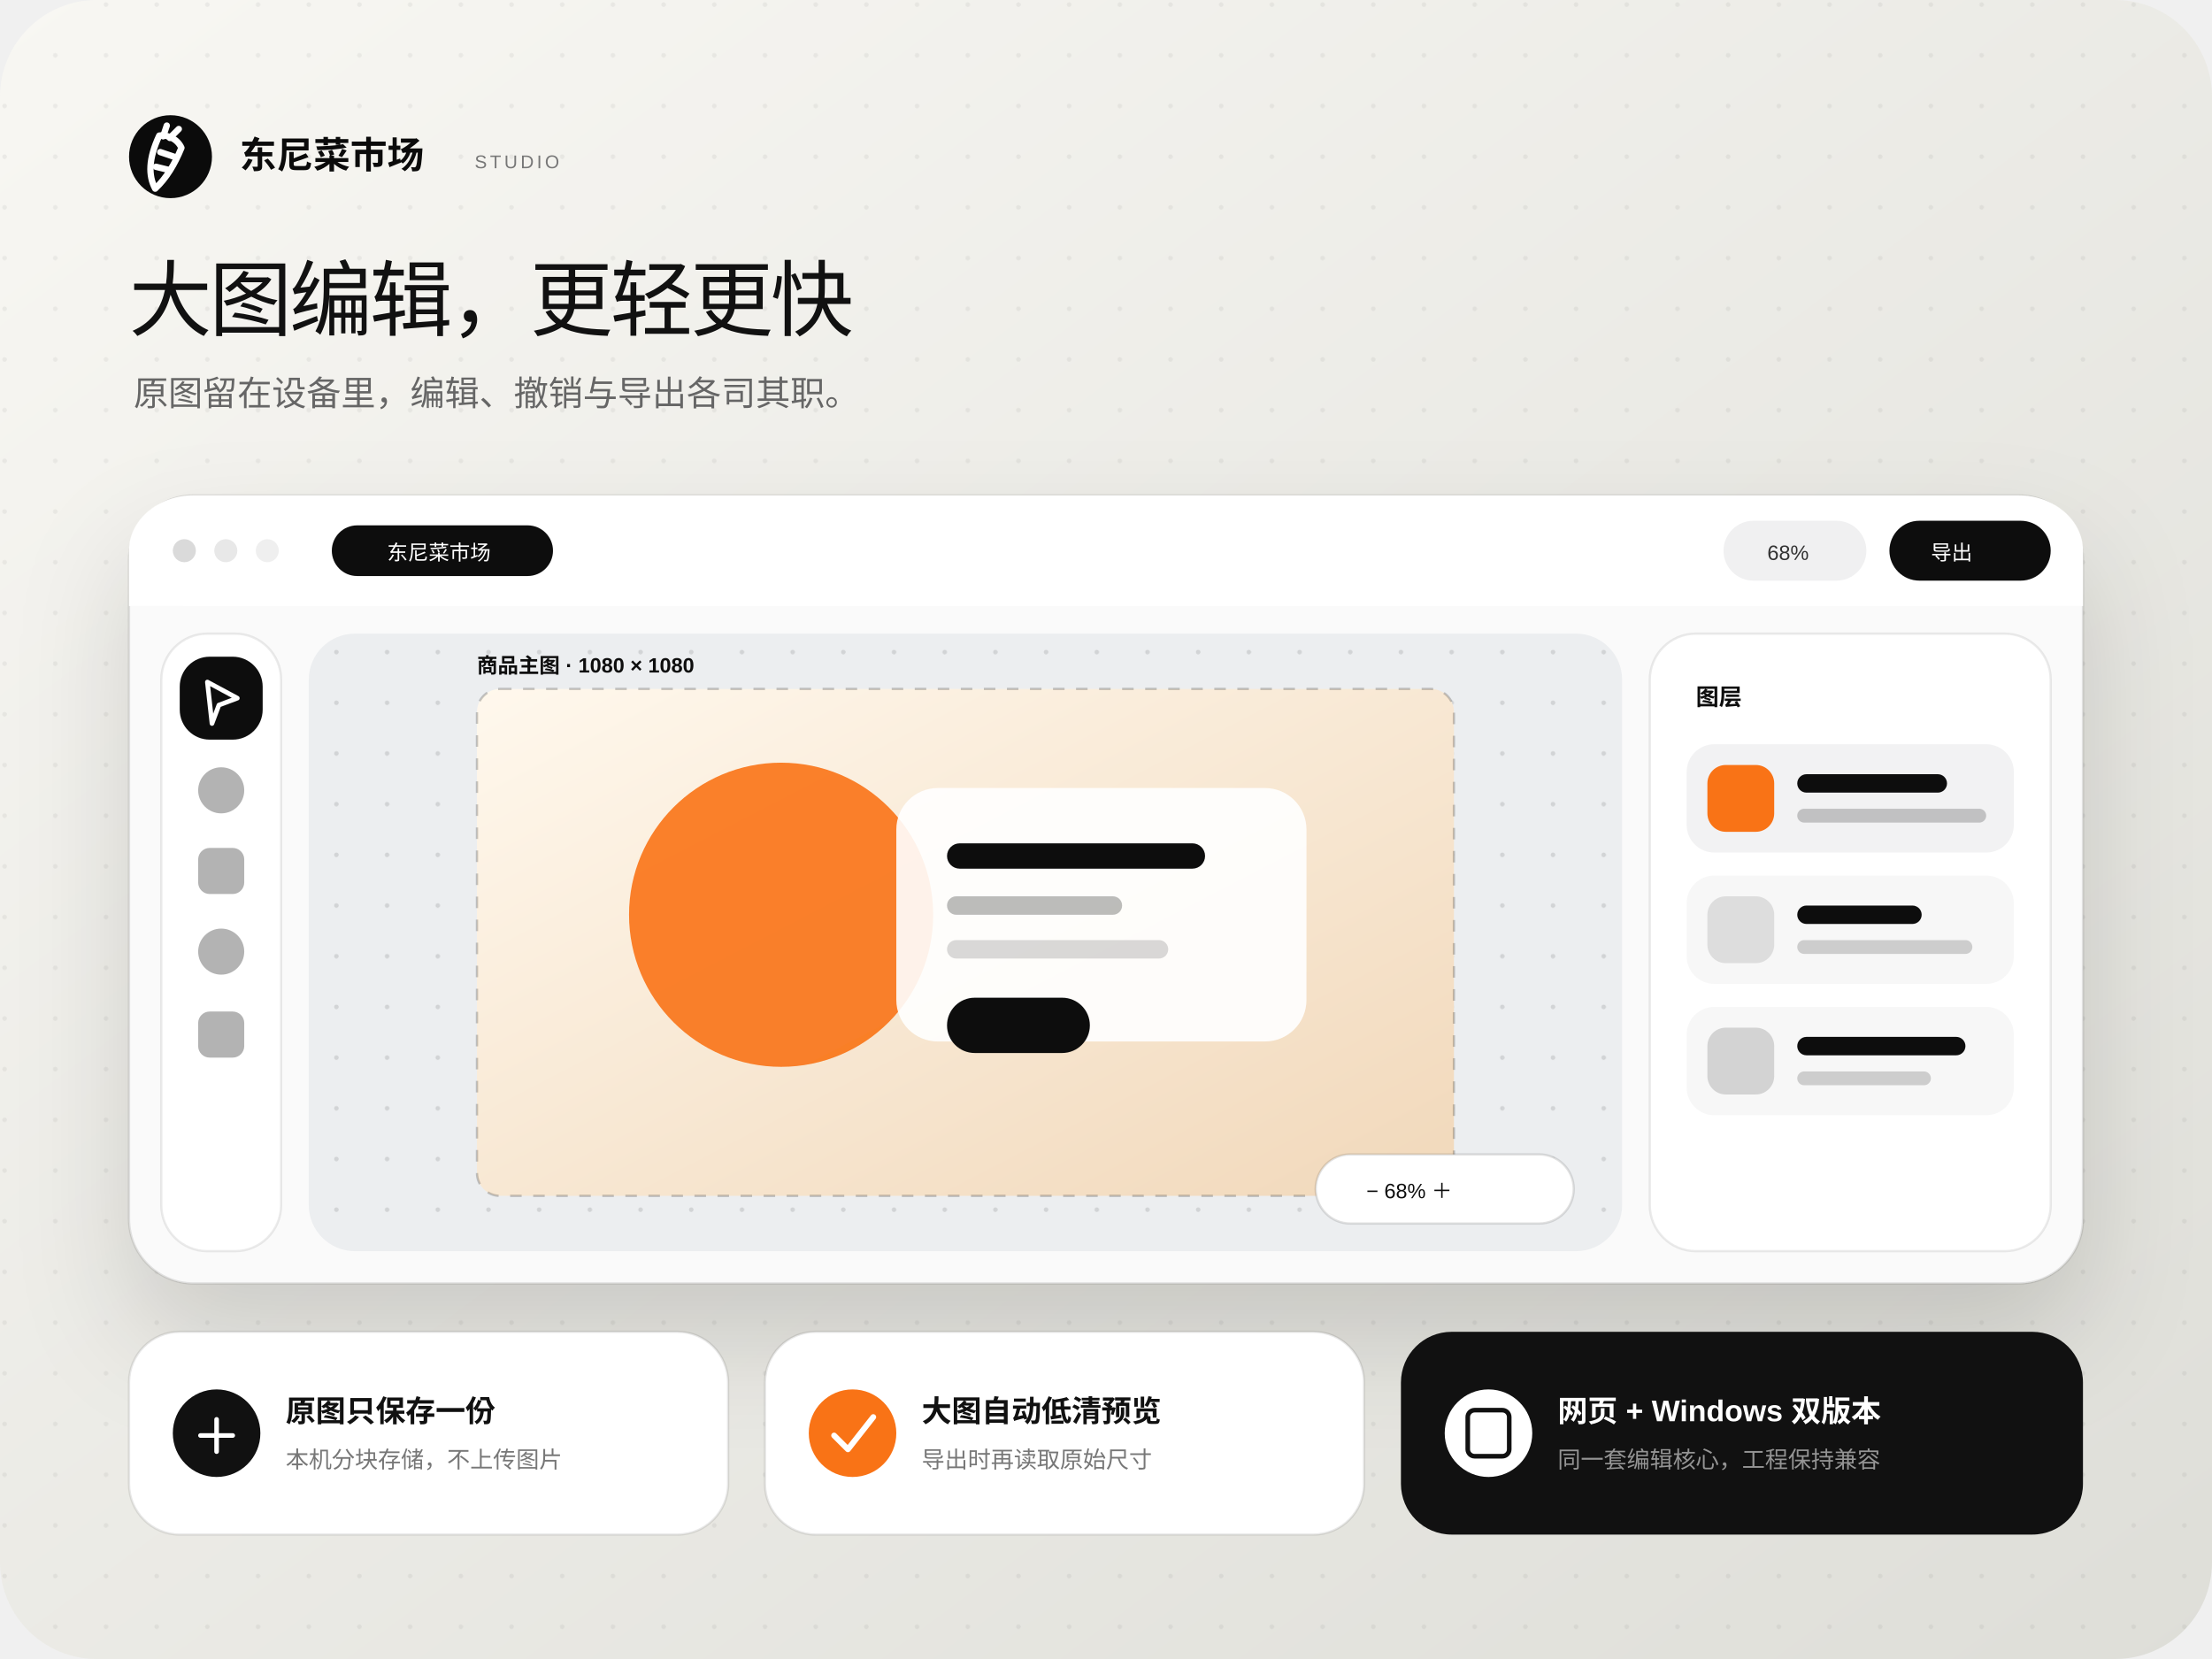
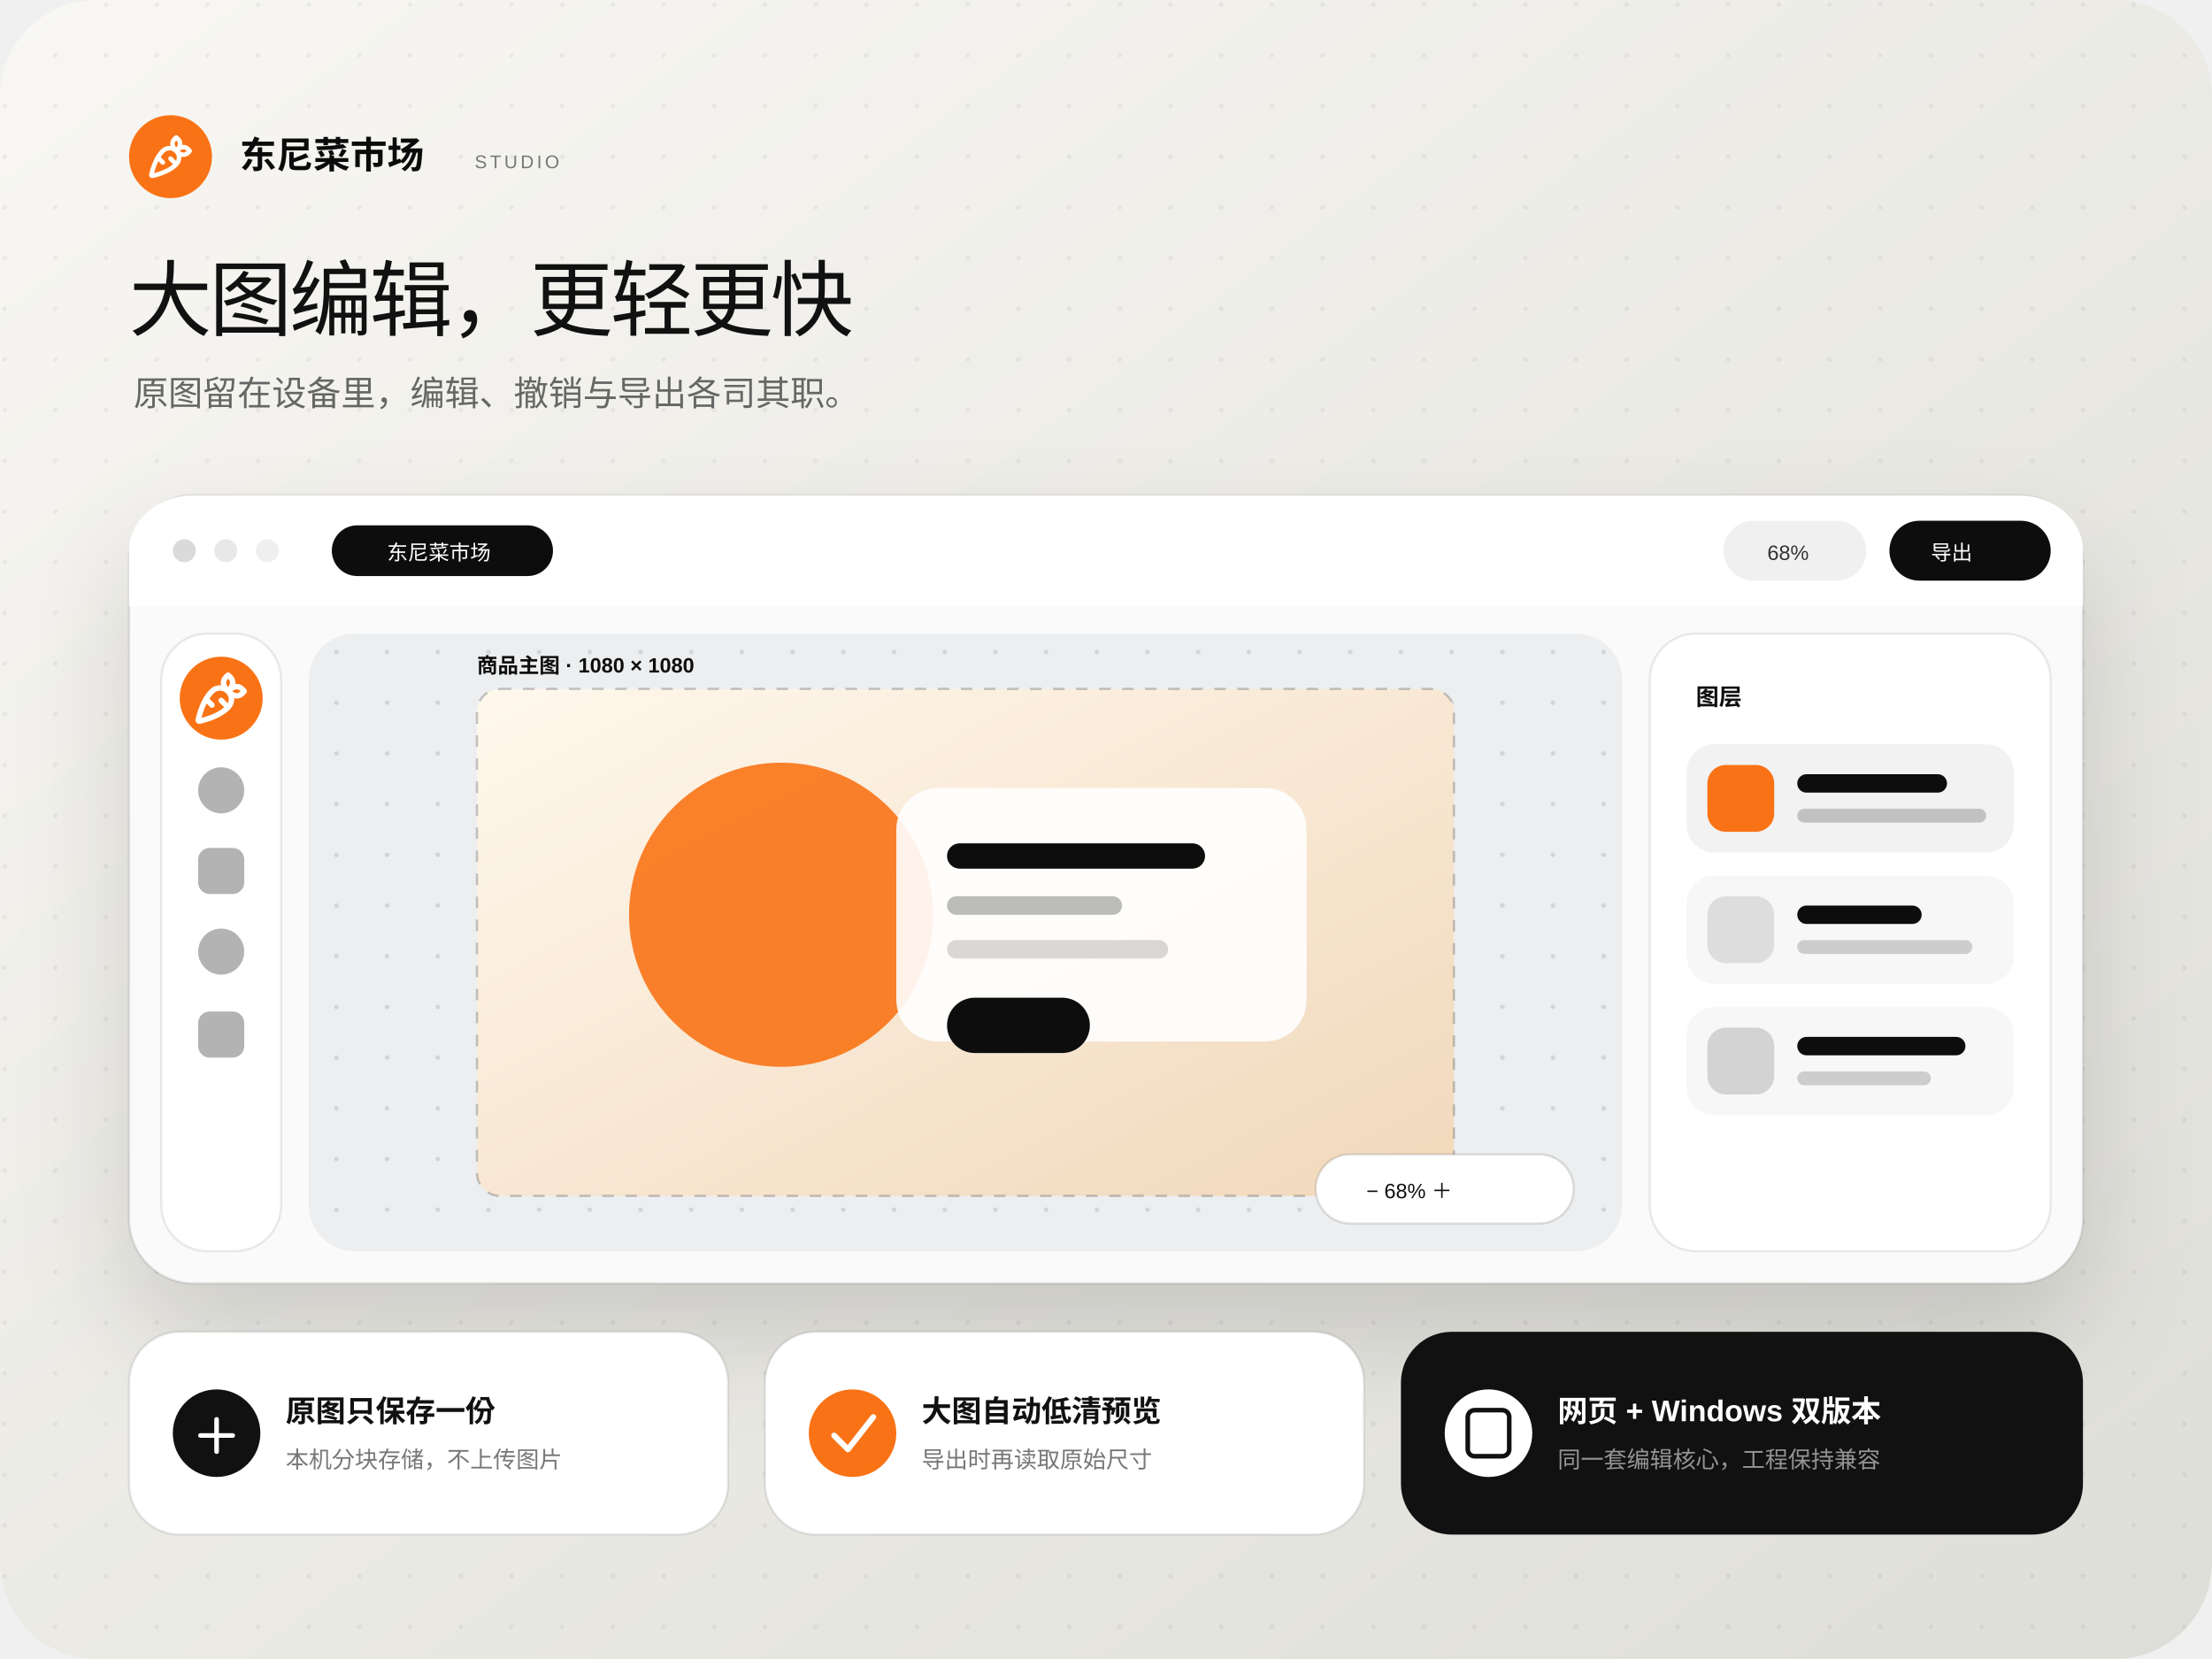
<svg xmlns="http://www.w3.org/2000/svg" width="960" height="720" viewBox="0 0 960 720" role="img" aria-labelledby="title description">
  <defs>
    <linearGradient id="bg" x1="0" y1="0" x2="1" y2="1">
      <stop offset="0" stop-color="#f8f7f3" />
      <stop offset="1" stop-color="#deded8" />
    </linearGradient>
    <linearGradient id="canvas" x1="0" y1="0" x2="1" y2="1">
      <stop offset="0" stop-color="#fff8ed" />
      <stop offset="1" stop-color="#f1d8ba" />
    </linearGradient>
    <filter id="shadow" x="-20%" y="-20%" width="140%" height="150%">
      <feDropShadow dx="0" dy="24" stdDeviation="24" flood-color="#000" flood-opacity=".14" />
    </filter>
    <pattern id="dots" width="22" height="22" patternUnits="userSpaceOnUse">
      <circle cx="2" cy="2" r="1" fill="#111" opacity=".12" />
    </pattern>
  </defs>
  <rect width="960" height="720" rx="42" fill="url(#bg)" />
  <rect width="960" height="720" rx="42" fill="url(#dots)" opacity=".45" />
  <g transform="translate(56 50)">
-     <circle cx="18" cy="18" r="18" fill="#0b0b0b" />
-     <g transform="translate(6 3) scale(.55) rotate(-8 18 18)" fill="none" stroke="#fff" stroke-width="5" stroke-linecap="round" stroke-linejoin="round">
-       <path d="M14 10c7 0 14 5 16 12-7 12-15 22-25 29-4-11-2-24 9-41Z" />
-       <path d="m17 11 4-8m1 10 8-6m-17 16 10 5M8 34l10 4" />
+     <circle cx="18" cy="18" r="18" fill="#f97316" />
+     <g transform="translate(8 8) scale(.833333)" fill="none" stroke="#fff" stroke-width="2.35" stroke-linecap="round" stroke-linejoin="round">
+       <path d="M15 16a1 1 0 0 0-7-7q-4 4-5.987 12.385a.5.5 0 0 0 .602.602Q11 20 15 16l-3-3" />
+       <path d="M15 9q4 4 7 0-3-4-7 0 4-4 0-7-4 3 0 7" />
+       <path d="m8 15-2.58-2.58" />
    </g>
    <text x="48" y="23" fill="#0b0b0b" font-family="Microsoft YaHei,Arial,sans-serif" font-size="16" font-weight="600">东尼菜市场</text>
    <text x="150" y="23" fill="#777" font-family="Arial,sans-serif" font-size="8" font-weight="500" letter-spacing="1.3">STUDIO</text>
  </g>
  <text x="56" y="143" fill="#111" font-family="Microsoft YaHei,Arial,sans-serif" font-size="36" font-weight="500" letter-spacing="-1.2">大图编辑，更轻更快</text>
  <text x="58" y="176" fill="#666" font-family="Microsoft YaHei,Arial,sans-serif" font-size="15">原图留在设备里，编辑、撤销与导出各司其职。</text>
  <g transform="translate(56 215)" filter="url(#shadow)">
    <rect width="848" height="342" rx="28" fill="#fafafa" stroke="#000" stroke-opacity=".1" />
    <rect width="848" height="48" rx="28" fill="#fff" />
    <rect y="24" width="848" height="24" fill="#fff" />
    <circle cx="24" cy="24" r="5" fill="#111" opacity=".16" />
    <circle cx="42" cy="24" r="5" fill="#111" opacity=".1" />
    <circle cx="60" cy="24" r="5" fill="#111" opacity=".07" />
    <rect x="88" y="13" width="96" height="22" rx="11" fill="#111" />
    <text x="112" y="28" fill="#fff" font-family="Microsoft YaHei,Arial,sans-serif" font-size="9">东尼菜市场</text>
    <rect x="692" y="11" width="62" height="26" rx="13" fill="#f0f0f1" />
    <text x="711" y="28" fill="#333" font-family="Arial,sans-serif" font-size="9">68%</text>
    <rect x="764" y="11" width="70" height="26" rx="13" fill="#111" />
    <text x="782" y="28" fill="#fff" font-family="Microsoft YaHei,Arial,sans-serif" font-size="9">导出</text>
    <rect x="14" y="60" width="52" height="268" rx="20" fill="#fff" stroke="#000" stroke-opacity=".08" />
-     <rect x="22" y="70" width="36" height="36" rx="13" fill="#111" />
-     <path d="M34 81 47 88l-8 3-3 8Z" fill="none" stroke="#fff" stroke-width="2" stroke-linejoin="round" />
+     <circle cx="40" cy="88" r="18" fill="#f97316" />
+     <g transform="translate(28 76)" fill="none" stroke="#fff" stroke-width="2.35" stroke-linecap="round" stroke-linejoin="round">
+       <path d="M15 16a1 1 0 0 0-7-7q-4 4-5.987 12.385a.5.5 0 0 0 .602.602Q11 20 15 16l-3-3" />
+       <path d="M15 9q4 4 7 0-3-4-7 0 4-4 0-7-4 3 0 7" />
+       <path d="m8 15-2.58-2.58" />
+     </g>
    <g fill="#111" opacity=".32">
      <circle cx="40" cy="128" r="10" />
      <rect x="30" y="153" width="20" height="20" rx="5" />
      <circle cx="40" cy="198" r="10" />
      <rect x="30" y="224" width="20" height="20" rx="5" />
    </g>
    <rect x="78" y="60" width="570" height="268" rx="20" fill="#eceef0" />
    <rect x="78" y="60" width="570" height="268" rx="20" fill="url(#dots)" />
    <rect x="151" y="84" width="424" height="220" rx="10" fill="url(#canvas)" stroke="#111" stroke-opacity=".22" stroke-dasharray="5 5" />
    <text x="151" y="77" fill="#111" font-family="Microsoft YaHei,Arial,sans-serif" font-size="9" font-weight="700">商品主图 · 1080 × 1080</text>
    <circle cx="283" cy="182" r="66" fill="#f97316" opacity=".9" />
    <rect x="333" y="127" width="178" height="110" rx="18" fill="#fff" opacity=".9" />
    <rect x="355" y="151" width="112" height="11" rx="5.5" fill="#111" />
    <rect x="355" y="174" width="76" height="8" rx="4" fill="#111" opacity=".28" />
    <rect x="355" y="193" width="96" height="8" rx="4" fill="#111" opacity=".16" />
    <rect x="355" y="218" width="62" height="24" rx="12" fill="#111" />
    <rect x="515" y="286" width="112" height="30" rx="15" fill="#fff" stroke="#000" stroke-opacity=".12" />
    <text x="537" y="305" fill="#111" font-family="Arial,sans-serif" font-size="9">− 68% ＋</text>
    <rect x="660" y="60" width="174" height="268" rx="20" fill="#fff" stroke="#000" stroke-opacity=".08" />
    <text x="680" y="91" fill="#111" font-family="Microsoft YaHei,Arial,sans-serif" font-size="10" font-weight="700">图层</text>
    <g transform="translate(676 108)">
      <rect width="142" height="47" rx="12" fill="#f2f2f3" />
      <rect x="9" y="9" width="29" height="29" rx="8" fill="#f97316" />
      <rect x="48" y="13" width="65" height="8" rx="4" fill="#111" />
      <rect x="48" y="28" width="82" height="6" rx="3" fill="#111" opacity=".22" />
      <rect y="57" width="142" height="47" rx="12" fill="#f7f7f7" />
      <rect x="9" y="66" width="29" height="29" rx="8" fill="#ddd" />
      <rect x="48" y="70" width="54" height="8" rx="4" fill="#111" />
      <rect x="48" y="85" width="76" height="6" rx="3" fill="#111" opacity=".18" />
      <rect y="114" width="142" height="47" rx="12" fill="#f7f7f7" />
      <rect x="9" y="123" width="29" height="29" rx="8" fill="#111" opacity=".16" />
      <rect x="48" y="127" width="73" height="8" rx="4" fill="#111" />
      <rect x="48" y="142" width="58" height="6" rx="3" fill="#111" opacity=".18" />
    </g>
  </g>
  <g transform="translate(56 578)" font-family="Microsoft YaHei,Arial,sans-serif">
    <g>
      <rect width="260" height="88" rx="22" fill="#fff" stroke="#000" stroke-opacity=".09" />
      <circle cx="38" cy="44" r="19" fill="#111" />
      <path d="M31 45h14m-7-7v14" stroke="#fff" stroke-width="2" stroke-linecap="round" />
      <text x="68" y="39" fill="#111" font-size="13" font-weight="700">原图只保存一份</text>
      <text x="68" y="59" fill="#777" font-size="10">本机分块存储，不上传图片</text>
    </g>
    <g transform="translate(276)">
      <rect width="260" height="88" rx="22" fill="#fff" stroke="#000" stroke-opacity=".09" />
      <circle cx="38" cy="44" r="19" fill="#f97316" />
      <path d="m30 45 6 6 11-14" fill="none" stroke="#fff" stroke-width="2.5" stroke-linecap="round" stroke-linejoin="round" />
      <text x="68" y="39" fill="#111" font-size="13" font-weight="700">大图自动低清预览</text>
      <text x="68" y="59" fill="#777" font-size="10">导出时再读取原始尺寸</text>
    </g>
    <g transform="translate(552)">
      <rect width="296" height="88" rx="22" fill="#111" />
      <circle cx="38" cy="44" r="19" fill="#fff" />
      <rect x="29" y="34" width="18" height="20" rx="3" fill="none" stroke="#111" stroke-width="2" />
      <text x="68" y="39" fill="#fff" font-size="13" font-weight="700">网页 + Windows 双版本</text>
      <text x="68" y="59" fill="#fff" fill-opacity=".55" font-size="10">同一套编辑核心，工程保持兼容</text>
    </g>
  </g>
</svg>
